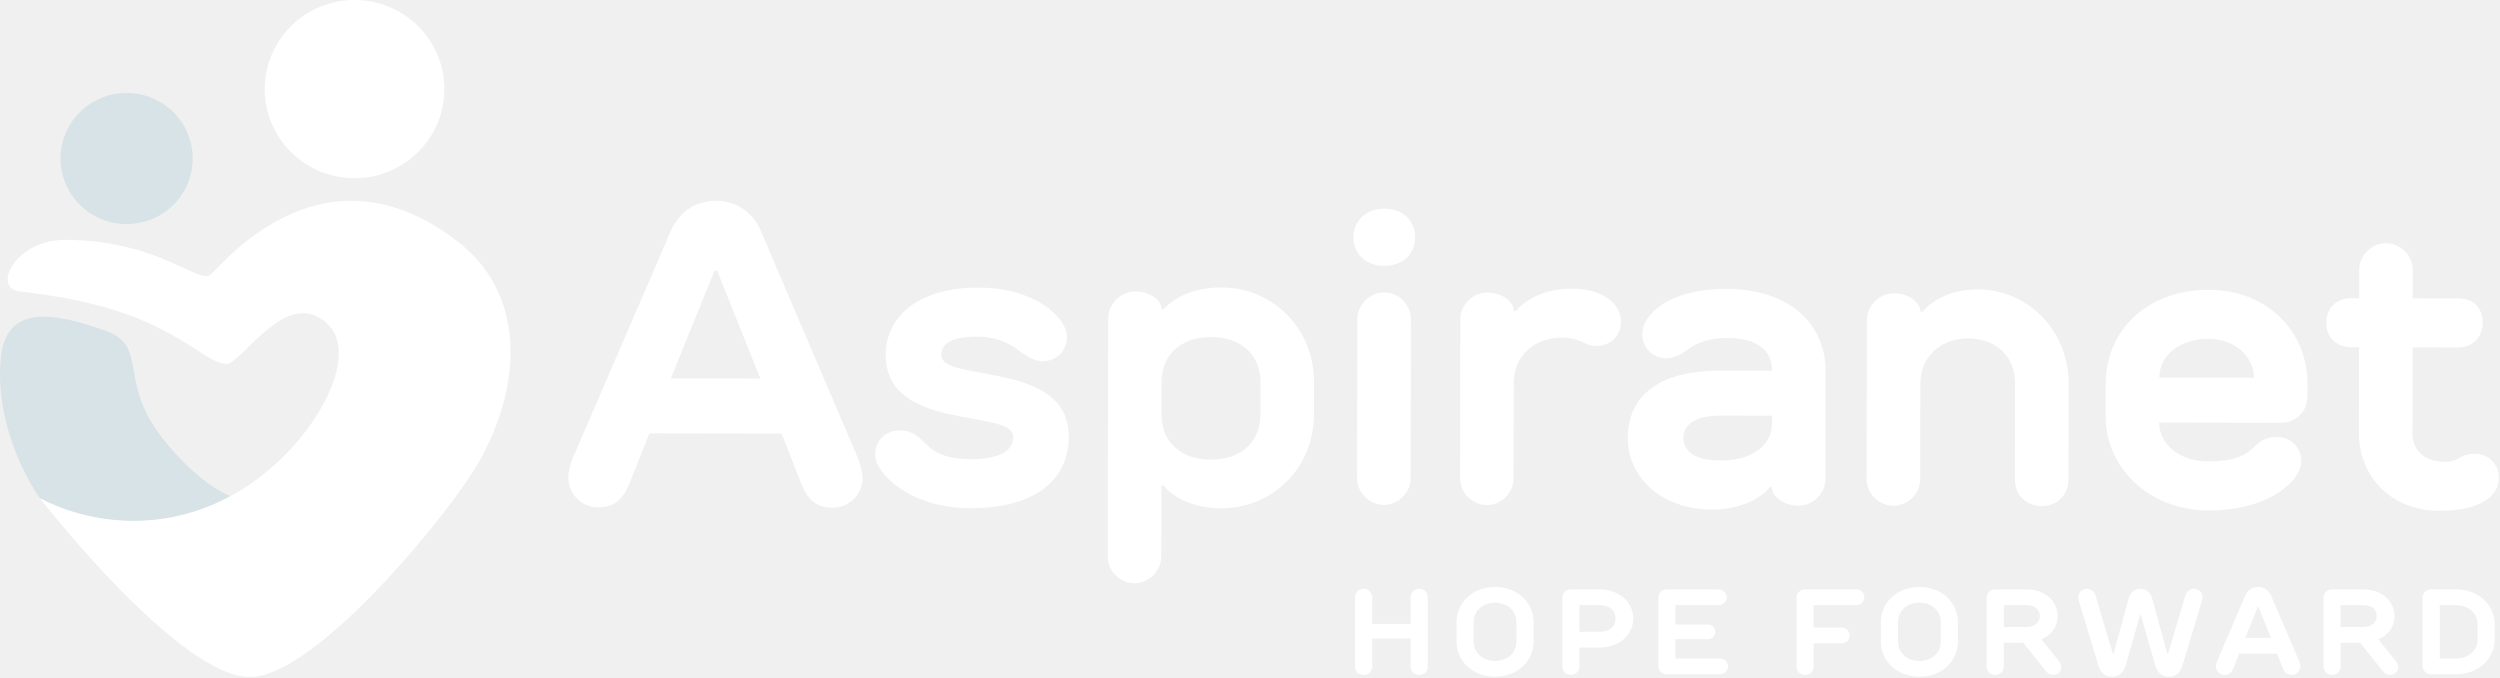
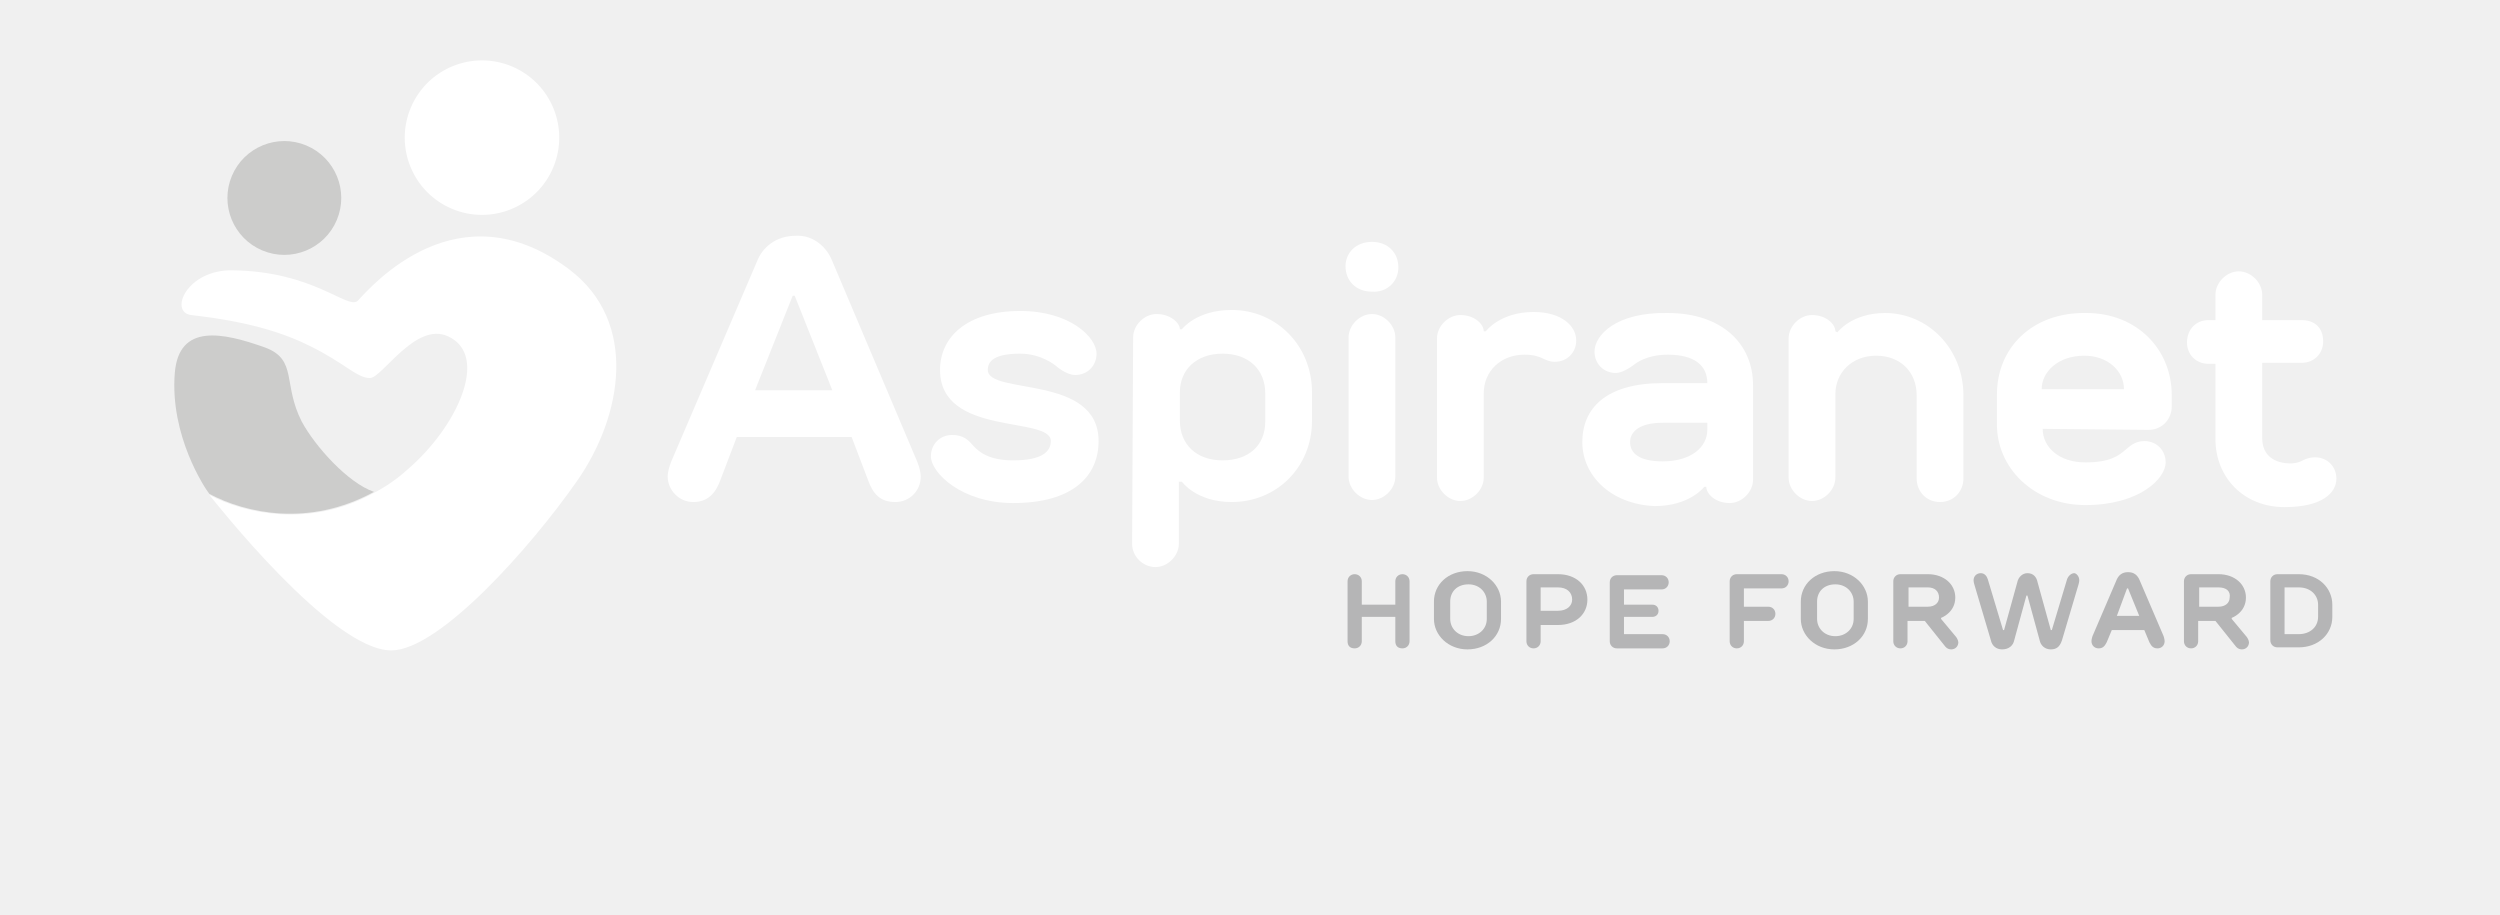
- <svg xmlns="http://www.w3.org/2000/svg" xmlns:xlink="http://www.w3.org/1999/xlink" width="236px" height="64px" viewBox="0 0 236 64" version="1.1">
-   <defs>
-     <polygon id="path-1" points="16.468 25.536 16.468 0.263 0.164 0.263 0.164 25.536 16.468 25.536" />
-   </defs>
-   <g id="Visual_Design" stroke="none" stroke-width="1" fill="none" fill-rule="evenodd">
-     <g id="9_Blog_No-Photo" transform="translate(-60, -25)">
-       <g id="Page-1" transform="translate(60, 25)">
-         <path d="M13.921,39.198 C11.792,35.083 13.491,32.441 9.909,31.198 C5.218,29.569 0.5,28.552 0.056,33.946 C-0.506,40.775 3.341,46.459 3.776,47.043 C7.804,49.17 14.658,50.651 21.754,46.834 C18.906,45.71 15.259,41.786 13.921,39.198" id="Fill-1" fill="#d7e3e7" />
-         <path d="M43.075,22.692 C50.644,28.436 48.857,38.611 43.932,45.616 C38.87,52.814 28.826,63.909 23.596,63.909 C17.015,63.909 4.28,47.72 3.776,47.043 C7.804,49.17 14.706,50.54 21.518,46.966 C22.831,46.278 24.14,45.41 25.424,44.323 C30.91,39.685 34.44,32.053 29.893,29.861 C26.362,28.159 22.708,34.372 21.375,34.349 C19.98,34.325 18.579,32.719 14.685,30.805 C10.006,28.505 4.554,27.84 1.778,27.496 C-0.708,27.189 1.389,22.588 6.279,22.641 C15.194,22.736 18.797,26.948 19.912,25.889 C21.508,24.373 30.715,13.312 43.075,22.692 L42.177,21.024" id="Fill-3" fill="#ffffff" />
-         <path d="M63.326,35.719 L71.78,35.734 L67.693,25.543 L67.451,25.542 L63.326,35.719 Z M71.806,21.756 L81.026,43.339 C81.026,43.339 81.427,44.338 81.425,45.136 C81.422,46.654 80.172,47.93 78.602,47.927 C76.992,47.924 76.188,47.084 75.587,45.526 L73.784,40.929 L61.304,40.907 L59.484,45.496 C58.877,47.053 58.07,47.89 56.46,47.887 C54.89,47.884 53.644,46.604 53.647,45.087 C53.648,44.287 54.053,43.29 54.053,43.29 L63.352,21.741 C63.958,20.344 65.37,18.949 67.584,18.953 C69.798,18.957 71.204,20.357 71.806,21.756 L71.806,21.756 Z" id="Fill-5" fill="#ffffff" />
-         <path d="M95.647,41.233 C95.652,38.533 83.594,40.825 83.607,33.497 C83.614,30.025 86.535,27.138 92.368,27.148 C97.812,27.158 100.722,30.056 100.719,31.792 C100.717,33.142 99.743,34.104 98.382,34.102 C97.41,34.1 96.245,33.134 96.245,33.134 C96.245,33.134 94.693,31.781 92.359,31.777 C89.638,31.772 88.859,32.542 88.857,33.506 C88.852,36.206 100.91,33.913 100.896,41.242 C100.889,45.099 97.968,47.987 91.552,47.975 C85.914,47.965 82.615,44.681 82.618,42.945 C82.621,41.595 83.594,40.632 84.955,40.635 C86.122,40.637 86.704,41.217 87.286,41.796 C87.868,42.376 88.839,43.342 91.56,43.346 C94.671,43.352 95.645,42.39 95.647,41.233" id="Fill-7" fill="#ffffff" />
-         <path d="M118.981,39.154 L118.987,36.068 C118.992,33.561 117.245,31.822 114.329,31.817 C111.413,31.811 109.66,33.544 109.655,36.051 L109.65,39.137 C109.645,41.644 111.391,43.383 114.307,43.388 C117.224,43.393 118.977,41.661 118.981,39.154 L118.981,39.154 Z M104.611,30.063 C104.614,28.713 105.783,27.506 107.143,27.509 C108.699,27.512 109.669,28.475 109.668,29.198 L109.862,29.198 C109.862,29.198 111.421,27.131 115.309,27.138 C120.17,27.147 124.051,31.037 124.042,36.051 L124.036,39.15 C124.027,44.164 120.131,47.992 115.271,47.984 C111.383,47.976 109.832,45.83 109.832,45.83 L109.637,45.83 L109.623,52.54 C109.621,53.89 108.452,55.059 107.092,55.057 C105.73,55.054 104.566,53.902 104.568,52.552 L104.611,30.063 Z" id="Fill-9" fill="#ffffff" />
-         <path d="M133.163,45.158 C133.161,46.507 131.992,47.662 130.631,47.66 C129.271,47.658 128.106,46.498 128.109,45.148 L128.136,30.106 C128.138,28.756 129.307,27.601 130.668,27.603 C132.029,27.605 133.193,28.765 133.191,30.115 L133.163,45.158 Z M130.682,19.696 C132.432,19.699 133.597,20.858 133.594,22.401 C133.591,23.944 132.422,25.099 130.673,25.096 C128.923,25.093 127.758,23.934 127.761,22.391 C127.764,20.848 128.933,19.693 130.682,19.696 L130.682,19.696 Z" id="Fill-11" fill="#ffffff" />
-         <path d="M142.885,45.175 C142.882,46.525 141.714,47.68 140.353,47.678 C138.992,47.675 137.828,46.516 137.83,45.166 L137.857,30.123 C137.86,28.773 139.029,27.618 140.39,27.621 C141.945,27.624 142.915,28.589 142.914,29.361 L143.108,29.361 C143.108,29.361 144.668,27.243 148.361,27.249 C151.472,27.255 153.024,28.8 153.022,30.343 C153.019,31.693 152.045,32.656 150.684,32.653 C149.518,32.651 149.325,31.88 147.381,31.876 C144.854,31.871 142.906,33.603 142.901,36.111 L142.885,45.175 Z" id="Fill-13" fill="#ffffff" />
-         <path d="M167.274,40.012 L167.276,39.241 L162.415,39.232 C159.888,39.227 158.914,40.189 158.912,41.347 C158.91,42.504 159.88,43.47 162.407,43.474 C165.518,43.48 167.271,41.941 167.274,40.012 M153.663,41.337 C153.67,37.673 156.202,34.978 162.423,34.989 L167.284,34.998 C167.287,33.108 165.928,31.91 163.012,31.904 C160.679,31.9 159.511,32.862 159.511,32.862 C159.511,32.862 158.342,33.824 157.371,33.823 C156.009,33.82 155.039,32.854 155.042,31.504 C155.045,29.769 157.383,27.266 163.02,27.276 C168.891,27.286 172.346,30.571 172.338,35.045 L172.319,45.228 C172.317,46.578 171.148,47.733 169.788,47.731 C168.232,47.728 167.262,46.762 167.263,45.99 L167.069,45.99 C167.069,45.99 165.51,48.109 161.621,48.102 C156.761,48.093 153.656,45.002 153.663,41.337" id="Fill-15" fill="#ffffff" />
-         <path d="M181.487,29.431 C181.487,29.431 183.046,27.312 186.739,27.319 C191.406,27.327 195.287,31.191 195.278,36.205 L195.261,45.27 C195.259,46.619 194.285,47.775 192.729,47.772 C191.174,47.769 190.204,46.61 190.207,45.261 L190.223,36.196 C190.228,33.689 188.481,31.95 185.759,31.945 C183.232,31.941 181.284,33.673 181.28,36.18 L181.264,45.244 C181.261,46.594 180.092,47.749 178.732,47.747 C177.371,47.745 176.207,46.585 176.209,45.235 L176.236,30.193 C176.239,28.843 177.408,27.687 178.768,27.69 C180.324,27.693 181.294,28.659 181.292,29.43 L181.487,29.431 Z" id="Fill-17" fill="#ffffff" />
-         <path d="M212.777,35.658 C212.78,33.73 211.034,31.991 208.468,31.986 C205.59,31.981 203.838,33.714 203.834,35.642 L212.777,35.658 Z M203.826,39.885 C203.823,41.814 205.569,43.552 208.485,43.558 C211.207,43.563 212.181,42.793 212.764,42.216 C213.154,41.83 213.739,41.253 214.905,41.255 C216.266,41.257 217.236,42.224 217.234,43.574 C217.231,45.309 214.309,48.197 208.477,48.186 C202.839,48.176 198.764,44.119 198.772,39.297 L198.778,36.211 C198.787,31.197 202.682,27.347 208.515,27.358 C213.958,27.368 217.84,31.232 217.831,36.246 L217.828,37.403 C217.826,38.753 216.852,39.908 215.297,39.906 L203.826,39.885 Z" id="Fill-19" fill="#ffffff" />
-         <g id="Group-23" transform="translate(219.4274, 22.68927)">
-           <mask id="mask-2" fill="white">
-             <use xlink:href="#path-1" />
-           </mask>
-           <g id="Clip-22" />
-           <path d="M2.501,5.464 L3.279,5.466 L3.284,2.766 C3.286,1.416 4.455,0.261 5.816,0.263 C7.177,0.265 8.342,1.425 8.339,2.775 L8.334,5.475 L12.611,5.482 C13.972,5.485 14.942,6.258 14.939,7.801 C14.937,9.151 13.963,10.113 12.602,10.111 L8.325,10.103 L8.311,18.203 C8.307,20.132 9.783,20.906 11.416,20.909 C12.194,20.91 12.777,20.525 12.777,20.525 C12.777,20.525 13.362,20.141 14.139,20.143 C15.5,20.145 16.471,21.111 16.468,22.461 C16.465,24.004 14.907,25.543 10.825,25.536 C6.392,25.528 3.248,22.36 3.255,18.194 L3.27,10.094 L2.492,10.093 C1.132,10.09 0.162,9.124 0.164,7.774 C0.167,6.424 1.141,5.462 2.501,5.464" id="Fill-21" fill="#ffffff" mask="url(#mask-2)" />
-         </g>
-         <path d="M9.539,20.669 C12.715,21.992 16.372,20.512 17.706,17.359 C19.04,14.209 17.548,10.582 14.37,9.258 C11.19,7.933 7.536,9.413 6.201,12.566 C4.867,15.716 6.361,19.345 9.539,20.669" id="Fill-24" fill="#d7e3e7" />
-         <path d="M30.171,16.158 C34.486,17.965 39.46,15.96 41.28,11.683 C43.102,7.402 41.081,2.473 36.764,0.664 C32.449,-1.143 27.478,0.864 25.657,5.141 C23.836,9.422 25.859,14.353 30.171,16.158" id="Fill-26" fill="#ffffff" />
-         <path d="M129.533,62.909 C129.533,63.367 129.244,63.71 128.725,63.71 C128.206,63.71 127.917,63.367 127.917,62.909 L127.917,56.382 C127.917,55.924 128.264,55.58 128.725,55.58 C129.187,55.58 129.533,55.924 129.533,56.382 L129.533,58.901 L133.169,58.901 L133.169,56.382 C133.169,55.924 133.516,55.58 133.977,55.58 C134.439,55.58 134.786,55.924 134.786,56.382 L134.786,62.909 C134.786,63.367 134.497,63.71 133.977,63.71 C133.458,63.71 133.169,63.367 133.169,62.909 L133.169,60.275 L129.533,60.275 L129.533,62.909 Z" id="Fill-28" fill="#ffffff" />
-         <path d="M143.154,60.561 L143.154,58.729 C143.154,57.699 142.347,56.897 141.134,56.897 C139.922,56.897 139.114,57.699 139.114,58.729 L139.114,60.561 C139.114,61.592 139.922,62.393 141.134,62.393 C142.347,62.393 143.154,61.592 143.154,60.561 L143.154,60.561 Z M144.77,60.561 C144.77,62.393 143.27,63.882 141.134,63.882 C138.999,63.882 137.499,62.393 137.499,60.561 L137.499,58.729 C137.499,56.897 138.999,55.408 141.134,55.408 C143.27,55.408 144.77,56.897 144.77,58.729 L144.77,60.561 Z" id="Fill-30" fill="#ffffff" />
-         <path d="M150.947,57.126 L149.1,57.126 L149.1,59.645 L150.947,59.645 C151.986,59.645 152.505,59.13 152.505,58.386 C152.505,57.641 151.986,57.126 150.947,57.126 L150.947,57.126 Z M150.947,55.637 C152.909,55.637 154.179,56.897 154.179,58.386 C154.179,59.874 152.909,61.134 150.947,61.134 L149.1,61.134 L149.1,62.908 C149.1,63.367 148.753,63.71 148.292,63.71 C147.83,63.71 147.484,63.367 147.484,62.908 L147.484,56.439 C147.484,55.981 147.83,55.637 148.292,55.637 L150.947,55.637 Z" id="Fill-32" fill="#ffffff" />
-         <path d="M158.162,57.126 L158.162,58.958 L161.221,58.958 C161.625,58.958 161.913,59.245 161.913,59.645 C161.913,60.046 161.625,60.332 161.221,60.332 L158.162,60.332 L158.162,62.164 L162.375,62.164 C162.779,62.164 163.125,62.508 163.125,62.908 C163.125,63.309 162.779,63.653 162.375,63.653 L157.354,63.653 C156.892,63.653 156.546,63.309 156.546,62.851 L156.546,56.439 C156.546,55.981 156.892,55.637 157.354,55.637 L162.259,55.637 C162.664,55.637 163.01,55.981 163.01,56.382 C163.01,56.783 162.664,57.126 162.259,57.126 L158.162,57.126 Z" id="Fill-34" fill="#ffffff" />
-         <path d="M171.206,57.126 L171.206,59.245 L173.861,59.245 C174.265,59.245 174.611,59.588 174.611,59.989 C174.611,60.401 174.265,60.733 173.861,60.733 L171.206,60.733 L171.206,62.908 C171.206,63.367 170.86,63.71 170.398,63.71 C169.936,63.71 169.59,63.367 169.59,62.908 L169.59,56.439 C169.59,55.981 169.936,55.637 170.398,55.637 L175.246,55.637 C175.65,55.637 175.997,55.981 175.997,56.382 C175.997,56.783 175.639,57.126 175.246,57.126 L171.206,57.126 Z" id="Fill-36" fill="#ffffff" />
-         <path d="M183.211,60.561 L183.211,58.729 C183.211,57.699 182.404,56.897 181.191,56.897 C179.979,56.897 179.171,57.699 179.171,58.729 L179.171,60.561 C179.171,61.592 179.979,62.393 181.191,62.393 C182.404,62.393 183.211,61.592 183.211,60.561 L183.211,60.561 Z M184.827,60.561 C184.827,62.393 183.327,63.882 181.191,63.882 C179.056,63.882 177.555,62.393 177.555,60.561 L177.555,58.729 C177.555,56.897 179.056,55.408 181.191,55.408 C183.327,55.408 184.827,56.897 184.827,58.729 L184.827,60.561 Z" id="Fill-38" fill="#ffffff" />
-         <path d="M191.292,57.126 L189.157,57.126 L189.157,59.187 L191.292,59.187 C192.1,59.187 192.562,58.729 192.562,58.157 C192.562,57.527 192.1,57.126 191.292,57.126 L191.292,57.126 Z M191.292,55.637 C193.081,55.637 194.235,56.783 194.235,58.157 C194.235,59.817 192.735,60.332 192.735,60.332 L192.735,60.39 L194.351,62.394 C194.351,62.394 194.582,62.68 194.582,62.966 C194.582,63.367 194.293,63.71 193.832,63.71 C193.428,63.71 193.197,63.424 193.197,63.424 L190.992,60.676 L189.157,60.676 L189.157,62.908 C189.157,63.367 188.81,63.71 188.349,63.71 C187.887,63.71 187.541,63.367 187.541,62.908 L187.541,56.439 C187.541,55.981 187.887,55.637 188.349,55.637 L191.292,55.637 Z" id="Fill-40" fill="#ffffff" />
-         <path d="M207.915,56.382 C207.915,56.611 207.799,56.954 207.799,56.954 L206.01,62.852 C205.814,63.481 205.433,63.882 204.741,63.882 C204.048,63.882 203.632,63.424 203.471,62.852 L202.086,58.042 L202.028,58.042 L200.654,62.852 C200.493,63.424 200.066,63.882 199.373,63.882 C198.68,63.882 198.3,63.481 198.103,62.852 L196.314,56.954 C196.314,56.954 196.199,56.611 196.199,56.382 C196.199,55.924 196.545,55.58 197.007,55.58 C197.411,55.58 197.711,55.867 197.815,56.21 L199.454,61.706 L199.523,61.706 L200.931,56.554 C201.093,55.981 201.451,55.58 202.051,55.58 C202.663,55.58 203.021,55.981 203.182,56.554 L204.59,61.706 L204.66,61.706 L206.299,56.21 C206.403,55.867 206.703,55.58 207.107,55.58 C207.568,55.58 207.915,55.924 207.915,56.382" id="Fill-42" fill="#ffffff" />
-         <path d="M211.956,60.218 L214.38,60.218 L213.203,57.298 L213.133,57.298 L211.956,60.218 Z M214.38,56.21 L217.035,62.393 C217.035,62.393 217.15,62.68 217.15,62.909 C217.15,63.344 216.792,63.71 216.342,63.71 C215.881,63.71 215.65,63.47 215.476,63.023 L214.957,61.706 L211.379,61.706 L210.859,63.023 C210.686,63.47 210.455,63.71 209.994,63.71 C209.543,63.71 209.186,63.344 209.186,62.909 C209.186,62.68 209.301,62.393 209.301,62.393 L211.956,56.21 C212.129,55.809 212.533,55.408 213.168,55.408 C213.803,55.408 214.207,55.809 214.38,56.21 L214.38,56.21 Z" id="Fill-44" fill="#ffffff" />
-         <path d="M223.095,57.126 L220.96,57.126 L220.96,59.187 L223.095,59.187 C223.903,59.187 224.365,58.729 224.365,58.157 C224.365,57.527 223.903,57.126 223.095,57.126 L223.095,57.126 Z M223.095,55.637 C224.885,55.637 226.039,56.783 226.039,58.157 C226.039,59.817 224.538,60.332 224.538,60.332 L224.538,60.39 L226.154,62.394 C226.154,62.394 226.385,62.68 226.385,62.966 C226.385,63.367 226.096,63.71 225.635,63.71 C225.231,63.71 225,63.424 225,63.424 L222.795,60.676 L220.96,60.676 L220.96,62.908 C220.96,63.367 220.613,63.71 220.152,63.71 C219.69,63.71 219.344,63.367 219.344,62.908 L219.344,56.439 C219.344,55.981 219.69,55.637 220.152,55.637 L223.095,55.637 Z" id="Fill-46" fill="#ffffff" />
-         <path d="M231.822,62.164 C233.08,62.164 233.889,61.363 233.889,60.321 L233.889,58.97 C233.889,57.928 233.08,57.126 231.822,57.126 L230.31,57.126 L230.31,62.164 L231.822,62.164 Z M231.822,55.637 C234.004,55.637 235.505,57.126 235.505,58.97 L235.505,60.321 C235.505,62.164 234.004,63.653 231.822,63.653 L229.502,63.653 C229.04,63.653 228.694,63.31 228.694,62.851 L228.694,56.439 C228.694,55.981 229.04,55.637 229.502,55.637 L231.822,55.637 Z" id="Fill-48" fill="#ffffff" />
-       </g>
+ <svg xmlns="http://www.w3.org/2000/svg" version="1.1" id="Layer_1" x="0px" y="0px" viewBox="0 0 246 90" style="enable-background:new 0 0 246 90;" xml:space="preserve">
+   <style type="text/css">
+ 	.st0{fill:#36C5EC;}
+ 	.st1{fill:#36A6CE;}
+ 	.st2{fill:#00B4DC;}
+ 	.st3{fill:#565656;}
+ 	.st4{fill:#232323;}
+ 	.st5{fill:#CCCCCB;}
+ 	.st6{fill:#FFFFFF;}
+ 	.st7{fill:#3A3A3A;}
+ 	.st8{fill:#B5B5B6;}
+ </style>
+   <g>
+     <path class="st5" d="M29.7,41.5c-1.9-3.7-0.4-6.1-3.6-7.3c-4.2-1.5-8.5-2.4-8.9,2.5c-0.5,6.2,3,11.4,3.4,11.9   c3.6,1.9,9.8,3.3,16.2-0.2C34.2,47.5,31,43.9,29.7,41.5z" />
+     <path class="st6" d="M56,26.5c6.9,5.2,5.2,14.5,0.8,20.8C52.2,53.9,43.2,64,38.5,64c-5.9,0-17.4-14.7-17.9-15.3   c3.6,1.9,9.9,3.2,16-0.1c1.2-0.6,2.4-1.4,3.5-2.4c4.9-4.2,8.1-11.2,4-13.1c-3.2-1.5-6.5,4.1-7.7,4.1c-1.3,0-2.5-1.5-6-3.2   c-4.2-2.1-9.1-2.7-11.6-3c-2.2-0.3-0.4-4.5,4.1-4.4c8,0.1,11.3,3.9,12.3,3C36.6,28.1,45.1,18.3,56,26.5z" />
+     <path class="st6" d="M81.9,25.7l8.3,19.6c0,0,0.4,0.9,0.4,1.6c0,1.4-1.1,2.5-2.5,2.5c-1.5,0-2.2-0.8-2.7-2.2l-1.6-4.2l-11.3,0   l-1.6,4.2c-0.5,1.4-1.3,2.2-2.7,2.2c-1.4,0-2.5-1.2-2.5-2.5c0-0.7,0.4-1.6,0.4-1.6l8.4-19.6c0.5-1.3,1.8-2.5,3.8-2.5   C80.1,23.1,81.4,24.4,81.9,25.7z M74.3,38.4l7.6,0l-3.7-9.3l-0.2,0L74.3,38.4z" />
+     <path class="st6" d="M103.4,43.4c0-2.5-10.9-0.4-10.9-7c0-3.2,2.6-5.8,7.9-5.8c4.9,0,7.5,2.6,7.5,4.2c0,1.2-0.9,2.1-2.1,2.1   c-0.9,0-1.9-0.9-1.9-0.9s-1.4-1.2-3.5-1.2c-2.5,0-3.2,0.7-3.2,1.6c0,2.5,10.9,0.4,10.9,7c0,3.5-2.6,6.1-8.4,6.1   c-5.1,0-8.1-3-8.1-4.6c0-1.2,0.9-2.1,2.1-2.1c1.1,0,1.6,0.5,2.1,1.1c0.5,0.5,1.4,1.4,3.9,1.4C102.6,45.3,103.4,44.4,103.4,43.4z" />
+     <path class="st6" d="M111.5,33.2c0-1.2,1.1-2.3,2.3-2.3c1.4,0,2.3,0.9,2.3,1.5h0.2c0,0,1.4-1.9,4.9-1.9c4.4,0,7.9,3.5,7.9,8.1   l0,2.8c0,4.6-3.5,8-7.9,8c-3.5,0-4.9-2-4.9-2H116l0,6.1c0,1.2-1.1,2.3-2.3,2.3c-1.2,0-2.3-1-2.3-2.3L111.5,33.2z M124.5,41.5l0-2.8   c0-2.3-1.6-3.9-4.2-3.9c-2.6,0-4.2,1.6-4.2,3.8l0,2.8c0,2.3,1.6,3.9,4.2,3.9C122.9,45.3,124.5,43.8,124.5,41.5z" />
+     <path class="st6" d="M135,23.8c1.6,0,2.6,1.1,2.6,2.5c0,1.4-1.1,2.5-2.6,2.4c-1.6,0-2.6-1.1-2.6-2.5   C132.4,24.9,133.4,23.8,135,23.8z M137.3,46.9c0,1.2-1.1,2.3-2.3,2.3c-1.2,0-2.3-1.1-2.3-2.3l0-13.7c0-1.2,1.1-2.3,2.3-2.3   c1.2,0,2.3,1.1,2.3,2.3L137.3,46.9z" />
+     <path class="st6" d="M146,47c0,1.2-1.1,2.3-2.3,2.3s-2.3-1.1-2.3-2.3l0-13.7c0-1.2,1.1-2.3,2.3-2.3c1.4,0,2.3,0.9,2.3,1.6l0.2,0   c0,0,1.4-1.9,4.7-1.9c2.8,0,4.2,1.4,4.2,2.8c0,1.2-0.9,2.1-2.1,2.1c-1.1,0-1.2-0.7-3-0.7c-2.3,0-4,1.6-4,3.8L146,47z" />
+     <path class="st6" d="M155.7,43.5c0-3.3,2.3-5.8,7.9-5.8l4.4,0c0-1.7-1.2-2.8-3.9-2.8c-2.1,0-3.2,0.9-3.2,0.9s-1.1,0.9-1.9,0.9   c-1.2,0-2.1-0.9-2.1-2.1c0-1.6,2.1-3.9,7.2-3.8c5.3,0,8.4,3,8.4,7.1l0,9.3c0,1.2-1.1,2.3-2.3,2.3c-1.4,0-2.3-0.9-2.3-1.6l-0.2,0   c0,0-1.4,1.9-4.9,1.9C158.5,49.6,155.7,46.8,155.7,43.5z M168,42.3l0-0.7l-4.4,0c-2.3,0-3.2,0.9-3.2,1.9c0,1.1,0.9,1.9,3.2,1.9   C166.4,45.4,168,44,168,42.3z" />
+     <path class="st6" d="M180.8,32.7c0,0,1.4-1.9,4.7-1.9c4.2,0,7.7,3.5,7.7,8.1l0,8.2c0,1.2-0.9,2.3-2.3,2.3c-1.4,0-2.3-1.1-2.3-2.3   l0-8.2c0-2.3-1.6-3.9-4-3.9c-2.3,0-4,1.6-4,3.8l0,8.2c0,1.2-1.1,2.3-2.3,2.3c-1.2,0-2.3-1.1-2.3-2.3l0-13.7c0-1.2,1.1-2.3,2.3-2.3   c1.4,0,2.3,0.9,2.3,1.6L180.8,32.7z" />
+     <path class="st6" d="M201,42.2c0,1.8,1.6,3.3,4.2,3.3c2.5,0,3.3-0.7,3.9-1.2c0.4-0.3,0.9-0.9,1.9-0.9c1.2,0,2.1,0.9,2.1,2.1   c0,1.6-2.6,4.2-7.9,4.2c-5.1,0-8.8-3.7-8.7-8.1l0-2.8c0-4.6,3.5-8.1,8.8-8c4.9,0,8.4,3.5,8.4,8.1l0,1.1c0,1.2-0.9,2.3-2.3,2.3   L201,42.2z M209,38.3c0-1.8-1.6-3.3-3.9-3.3c-2.6,0-4.2,1.6-4.2,3.3L209,38.3z" />
+     <path class="st6" d="M217.3,31.5l0.7,0l0-2.5c0-1.2,1.1-2.3,2.3-2.3c1.2,0,2.3,1.1,2.3,2.3l0,2.5l3.9,0c1.2,0,2.1,0.7,2.1,2.1   c0,1.2-0.9,2.1-2.1,2.1l-3.9,0l0,7.4c0,1.8,1.3,2.5,2.8,2.5c0.7,0,1.2-0.3,1.2-0.3s0.5-0.3,1.2-0.3c1.2,0,2.1,0.9,2.1,2.1   c0,1.4-1.4,2.8-5.1,2.8c-4,0-6.8-2.9-6.8-6.7l0-7.4l-0.7,0c-1.2,0-2.1-0.9-2.1-2.1C215.2,32.4,216.1,31.5,217.3,31.5z" />
+     <ellipse transform="matrix(0.3872 -0.922 0.922 0.3872 -0.8414 37.7459)" class="st5" cx="28" cy="19.5" rx="5.6" ry="5.6" />
+     <ellipse transform="matrix(0.3889 -0.9213 0.9213 0.3889 16.464 51.9244)" class="st6" cx="47.4" cy="13.6" rx="7.6" ry="7.6" />
+     <g>
+       <path class="st8" d="M134,63.1c0,0.4-0.3,0.7-0.7,0.7c-0.5,0-0.7-0.3-0.7-0.7v-5.9c0-0.4,0.3-0.7,0.7-0.7c0.4,0,0.7,0.3,0.7,0.7    v2.3h3.3v-2.3c0-0.4,0.3-0.7,0.7-0.7c0.4,0,0.7,0.3,0.7,0.7v5.9c0,0.4-0.3,0.7-0.7,0.7c-0.5,0-0.7-0.3-0.7-0.7v-2.4H134V63.1z" />
+       <path class="st8" d="M147.7,60.9c0,1.7-1.4,3-3.3,3c-1.9,0-3.3-1.4-3.3-3v-1.7c0-1.7,1.4-3,3.3-3c1.9,0,3.3,1.4,3.3,3V60.9z     M146.3,60.9v-1.7c0-0.9-0.7-1.7-1.8-1.7c-1.1,0-1.8,0.7-1.8,1.7v1.7c0,0.9,0.7,1.7,1.8,1.7C145.5,62.6,146.3,61.9,146.3,60.9z" />
+       <path class="st8" d="M153.3,56.5c1.8,0,2.9,1.1,2.9,2.5s-1.1,2.5-2.9,2.5h-1.7v1.6c0,0.4-0.3,0.7-0.7,0.7c-0.4,0-0.7-0.3-0.7-0.7    v-5.9c0-0.4,0.3-0.7,0.7-0.7H153.3z M153.3,57.8h-1.7v2.3h1.7c0.9,0,1.4-0.5,1.4-1.1C154.7,58.3,154.2,57.8,153.3,57.8z" />
+       <path class="st8" d="M159.8,57.8v1.7h2.8c0.4,0,0.6,0.3,0.6,0.6c0,0.4-0.3,0.6-0.6,0.6h-2.8v1.7h3.8c0.4,0,0.7,0.3,0.7,0.7    c0,0.4-0.3,0.7-0.7,0.7h-4.5c-0.4,0-0.7-0.3-0.7-0.7v-5.8c0-0.4,0.3-0.7,0.7-0.7h4.4c0.4,0,0.7,0.3,0.7,0.7c0,0.4-0.3,0.7-0.7,0.7    H159.8z" />
+       <path class="st8" d="M171.6,57.8v1.9h2.4c0.4,0,0.7,0.3,0.7,0.7c0,0.4-0.3,0.7-0.7,0.7h-2.4v2c0,0.4-0.3,0.7-0.7,0.7    c-0.4,0-0.7-0.3-0.7-0.7v-5.9c0-0.4,0.3-0.7,0.7-0.7h4.4c0.4,0,0.7,0.3,0.7,0.7c0,0.4-0.3,0.7-0.7,0.7H171.6z" />
+       <path class="st8" d="M183.8,60.9c0,1.7-1.4,3-3.3,3c-1.9,0-3.3-1.4-3.3-3v-1.7c0-1.7,1.4-3,3.3-3c1.9,0,3.3,1.4,3.3,3V60.9z     M182.4,60.9v-1.7c0-0.9-0.7-1.7-1.8-1.7c-1.1,0-1.8,0.7-1.8,1.7v1.7c0,0.9,0.7,1.7,1.8,1.7C181.6,62.6,182.4,61.9,182.4,60.9z" />
+       <path class="st8" d="M189.7,56.5c1.6,0,2.7,1,2.7,2.3c0,1.5-1.4,2-1.4,2v0.1l1.5,1.8c0,0,0.2,0.3,0.2,0.5c0,0.4-0.3,0.7-0.7,0.7    c-0.4,0-0.6-0.3-0.6-0.3l-2-2.5h-1.7v2c0,0.4-0.3,0.7-0.7,0.7c-0.4,0-0.7-0.3-0.7-0.7v-5.9c0-0.4,0.3-0.7,0.7-0.7H189.7z     M189.7,57.8h-1.9v1.9h1.9c0.7,0,1.1-0.4,1.1-0.9C190.8,58.2,190.4,57.8,189.7,57.8z" />
+       <path class="st8" d="M204.6,57.1c0,0.2-0.1,0.5-0.1,0.5l-1.6,5.4c-0.2,0.6-0.5,0.9-1.1,0.9c-0.6,0-1-0.4-1.1-0.9l-1.2-4.4h-0.1    l-1.2,4.4c-0.1,0.5-0.5,0.9-1.2,0.9c-0.6,0-1-0.4-1.1-0.9l-1.6-5.4c0,0-0.1-0.3-0.1-0.5c0-0.4,0.3-0.7,0.7-0.7    c0.4,0,0.6,0.3,0.7,0.6l1.5,5h0.1l1.3-4.7c0.1-0.5,0.5-0.9,1-0.9c0.6,0,0.9,0.4,1,0.9l1.3,4.7h0.1l1.5-5c0.1-0.3,0.4-0.6,0.7-0.6    C204.3,56.4,204.6,56.7,204.6,57.1z" />
+       <path class="st8" d="M210.5,57l2.4,5.6c0,0,0.1,0.3,0.1,0.5c0,0.4-0.3,0.7-0.7,0.7c-0.4,0-0.6-0.2-0.8-0.6L211,62h-3.2l-0.5,1.2    c-0.2,0.4-0.4,0.6-0.8,0.6c-0.4,0-0.7-0.3-0.7-0.7c0-0.2,0.1-0.5,0.1-0.5l2.4-5.6c0.2-0.4,0.5-0.7,1.1-0.7S210.3,56.6,210.5,57z     M208.3,60.6h2.2l-1.1-2.7h-0.1L208.3,60.6z" />
+       <path class="st8" d="M218.3,56.5c1.6,0,2.7,1,2.7,2.3c0,1.5-1.4,2-1.4,2v0.1l1.5,1.8c0,0,0.2,0.3,0.2,0.5c0,0.4-0.3,0.7-0.7,0.7    c-0.4,0-0.6-0.3-0.6-0.3l-2-2.5h-1.7v2c0,0.4-0.3,0.7-0.7,0.7c-0.4,0-0.7-0.3-0.7-0.7v-5.9c0-0.4,0.3-0.7,0.7-0.7H218.3z     M218.3,57.8h-1.9v1.9h1.9c0.7,0,1.1-0.4,1.1-0.9C219.5,58.2,219.1,57.8,218.3,57.8z" />
+       <path class="st8" d="M226.2,56.5c2,0,3.3,1.4,3.3,3v1.2c0,1.7-1.4,3-3.3,3h-2.1c-0.4,0-0.7-0.3-0.7-0.7v-5.8    c0-0.4,0.3-0.7,0.7-0.7H226.2z M226.2,62.4c1.1,0,1.9-0.7,1.9-1.7v-1.2c0-0.9-0.7-1.7-1.9-1.7h-1.4v4.6H226.2z" />
    </g>
  </g>
</svg>
